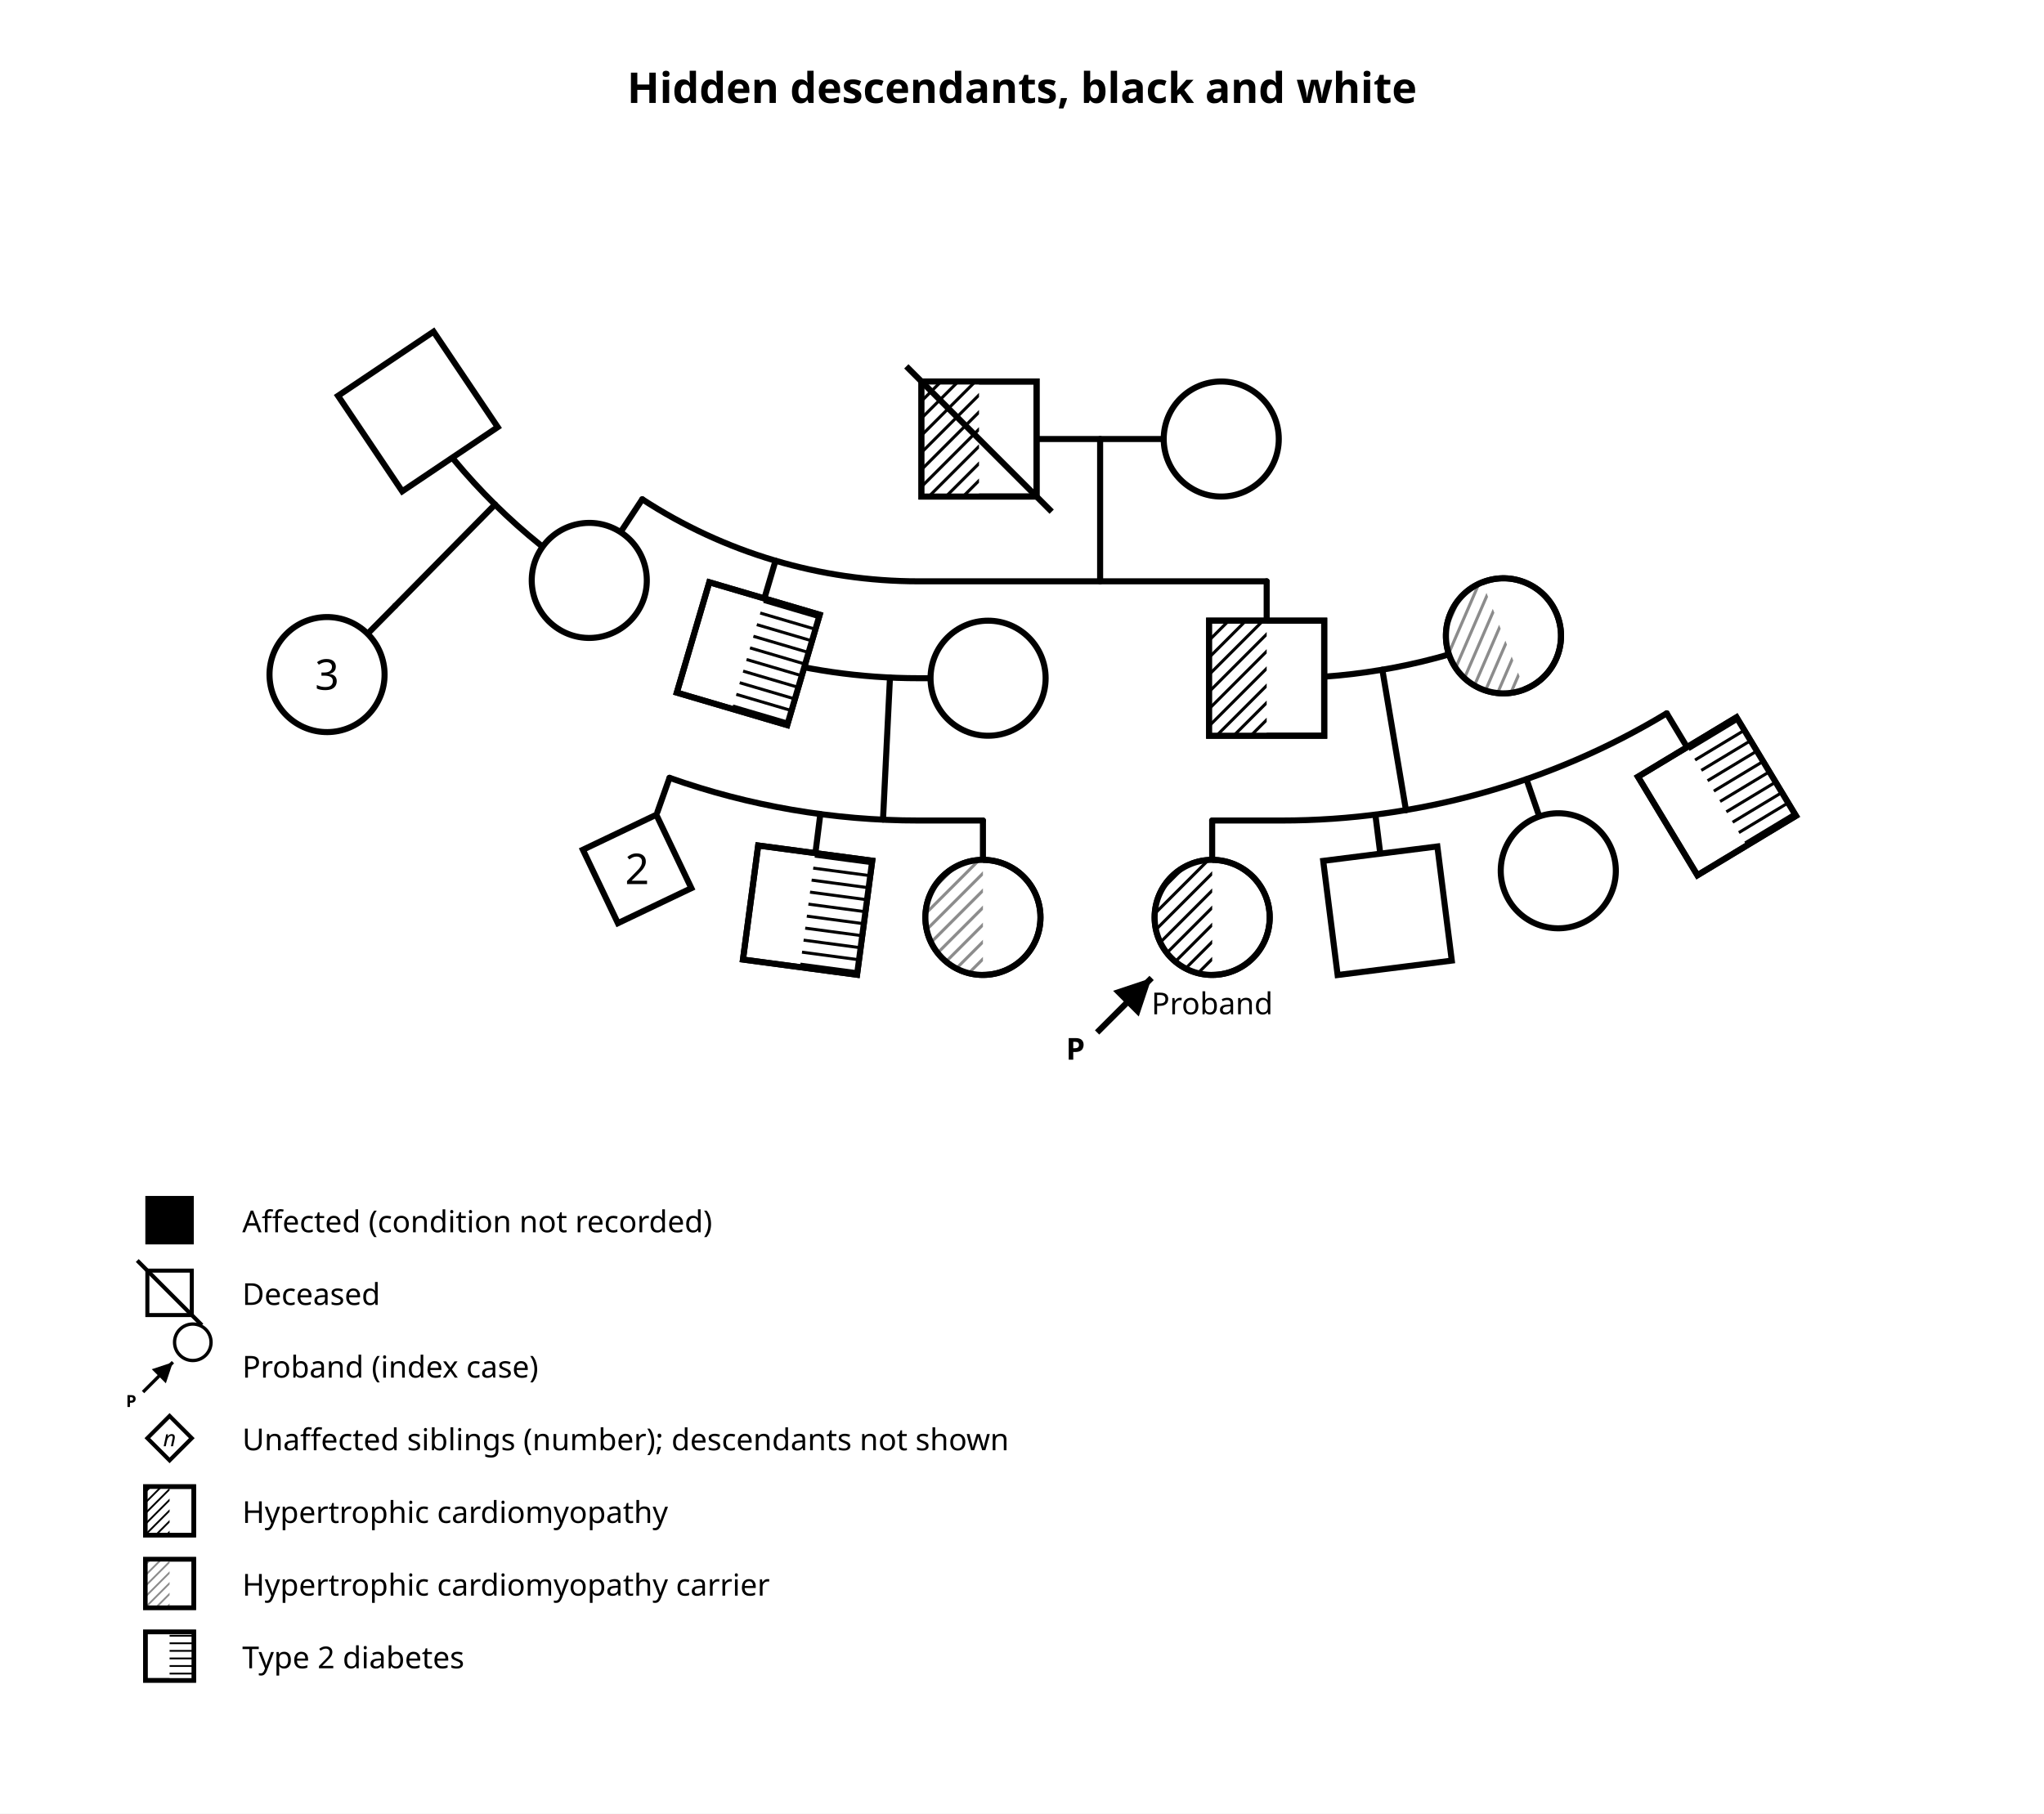
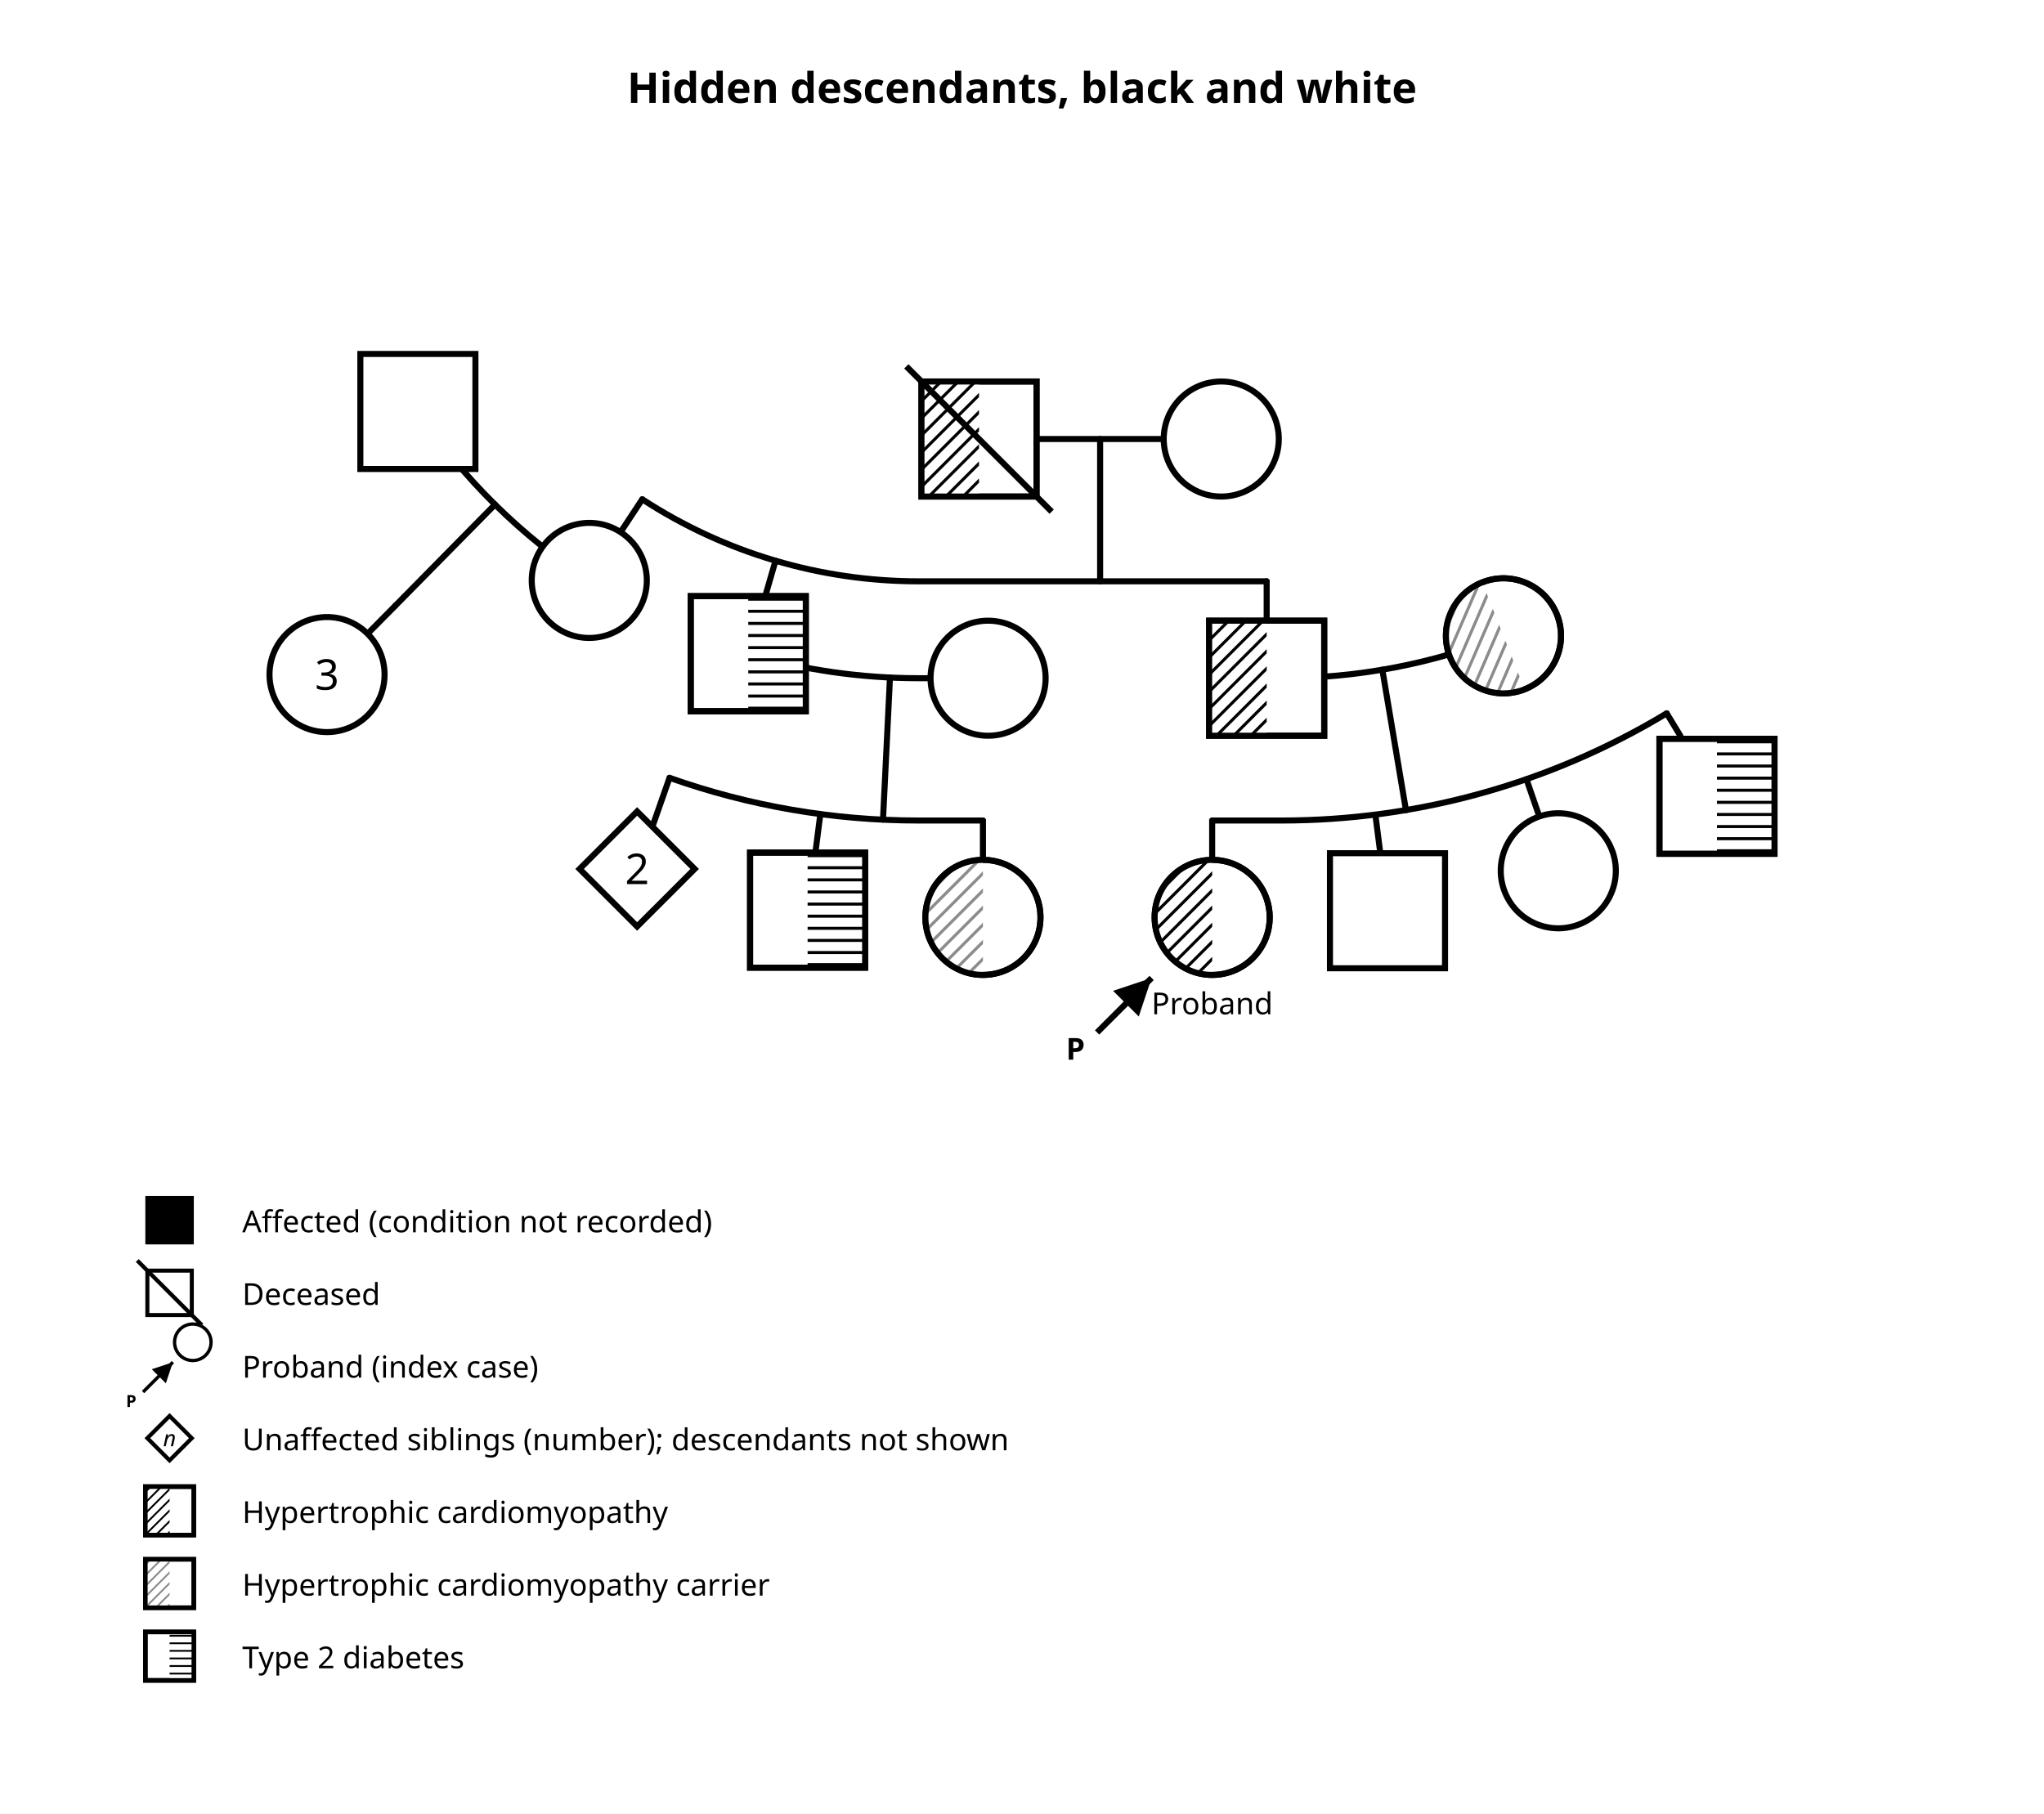
<svg xmlns="http://www.w3.org/2000/svg" width="675" height="599" viewBox="0 0 675 599">
  <defs>
    <marker id="proband-arrowhead" markerWidth="6" markerHeight="6" refX="6" refY="3" orient="auto">
      <path d="M 0 0 L 6 3 L 0 6 Z" fill="black" />
    </marker>
  </defs>
  <rect width="675" height="599" fill="white" />
  <g class="chart-title">
    <text x="337.5" y="34" text-anchor="middle" font-family="sans-serif" font-size="14" font-weight="bold" fill="black" style="user-select:none">Hidden descendants, black and white</text>
  </g>
  <g transform="translate(363.3 25)">
    <path d="M -40 120 L 40 120" fill="none" stroke="black" stroke-width="2" stroke-linecap="round" />
    <line x1="0" y1="120" x2="0" y2="167" fill="none" stroke="black" stroke-width="2" stroke-linecap="round" />
    <path d="M -151.2 139.9 A 167 167 0 0 0 -60 167 L 55 167" fill="none" stroke="black" stroke-width="2" stroke-linecap="round" />
    <line x1="-151.2" y1="139.9" x2="-157.8" y2="149.9" fill="none" stroke="black" stroke-width="2" stroke-linecap="round" />
-     <line x1="-107.2" y1="160.2" x2="-110.6" y2="171.7" fill="none" stroke="black" stroke-width="2" stroke-linecap="round" />
+     <line x1="-107.2" y1="160.2" x2="-110.3" y2="170.9" fill="none" stroke="black" stroke-width="2" stroke-linecap="round" />
    <line x1="55" y1="167" x2="55" y2="179" fill="none" stroke="black" stroke-width="2" stroke-linecap="round" />
    <path d="M 55 199 L 60 199 A 199 199 0 0 0 133.2 185" fill="none" stroke="black" stroke-width="2" stroke-linecap="round" />
    <line x1="93.2" y1="196.2" x2="101" y2="242.6" fill="none" stroke="black" stroke-width="2" stroke-linecap="round" />
    <path d="M 37 246 L 60 246 A 246 246 0 0 0 187.1 210.6" fill="none" stroke="black" stroke-width="2" stroke-linecap="round" />
    <line x1="37" y1="246" x2="37" y2="258" fill="none" stroke="black" stroke-width="2" stroke-linecap="round" />
-     <line x1="90.9" y1="244.1" x2="92.4" y2="256" fill="none" stroke="black" stroke-width="2" stroke-linecap="round" />
+     <line x1="90.9" y1="244.1" x2="92.4" y2="255.8" fill="none" stroke="black" stroke-width="2" stroke-linecap="round" />
    <line x1="140.8" y1="232.4" x2="144.7" y2="243.7" fill="none" stroke="black" stroke-width="2" stroke-linecap="round" />
-     <line x1="187.1" y1="210.6" x2="193.3" y2="220.9" fill="none" stroke="black" stroke-width="2" stroke-linecap="round" />
+     <line x1="187.1" y1="210.6" x2="191.6" y2="218" fill="none" stroke="black" stroke-width="2" stroke-linecap="round" />
    <path d="M -116.2 190.9 A 199 199 0 0 0 -60 199 L -37 199" fill="none" stroke="black" stroke-width="2" stroke-linecap="round" />
    <line x1="-69.4" y1="198.8" x2="-71.7" y2="245.7" fill="none" stroke="black" stroke-width="2" stroke-linecap="round" />
    <path d="M -142.2 231.9 A 246 246 0 0 0 -60 246 L -38.7 246" fill="none" stroke="black" stroke-width="2" stroke-linecap="round" />
-     <line x1="-142.2" y1="231.9" x2="-146.2" y2="243.2" fill="none" stroke="black" stroke-width="2" stroke-linecap="round" />
-     <line x1="-92.4" y1="243.9" x2="-93.9" y2="255.8" fill="none" stroke="black" stroke-width="2" stroke-linecap="round" />
+     <line x1="-142.2" y1="231.9" x2="-147.6" y2="247.3" fill="none" stroke="black" stroke-width="2" stroke-linecap="round" />
+     <line x1="-92.4" y1="243.9" x2="-93.9" y2="255.6" fill="none" stroke="black" stroke-width="2" stroke-linecap="round" />
    <line x1="-38.7" y1="246" x2="-38.7" y2="258" fill="none" stroke="black" stroke-width="2" stroke-linecap="round" />
    <path d="M -225.3 110.9 A 199 199 0 0 0 -168.7 166.7" fill="none" stroke="black" stroke-width="2" stroke-linecap="round" />
    <line x1="-199.8" y1="141.6" x2="-232.8" y2="175.1" fill="none" stroke="black" stroke-width="2" stroke-linecap="round" />
    <line x1="-232.8" y1="175.1" x2="-241.2" y2="183.6" fill="none" stroke="black" stroke-width="2" stroke-linecap="round" />
    <g transform="translate(-40 120) rotate(0)">
      <g transform="translate(-20 -20)">
        <g transform="translate(20 20)" style="user-select:none" />
        <g>
          <g>
            <clipPath id="symbol-clip-0">
              <rect x="1" y="1" width="38" height="38" />
            </clipPath>
            <rect x="1" y="1" width="38" height="38" stroke="black" stroke-width="2" fill="white" />
            <g clip-path="url(#symbol-clip-0)">
              <g>
                <g data-tag-fill="diagonal">
                  <clipPath id="symbol-clip-0-s0">
                    <path d="M 20 20 L 20 60 A 40 40 0 0 1 20 -20 Z" />
                  </clipPath>
                  <path d="M 20 20 L 20 60 A 40 40 0 0 1 20 -20 Z" fill="white" />
                  <path d="M-37.172 40L2.828 0M-31.515 40L8.485 0M-25.858 40L14.142 0M-20.201 40L19.799 0M-14.544 40L25.456 0M-8.887 40L31.113 0M-3.23 40L36.77 0M2.426 40L42.426 0M8.083 40L48.083 0M13.74 40L53.74 0M19.397 40L59.397 0M25.054 40L65.054 0M30.711 40L70.711 0M36.368 40L76.368 0" fill="none" stroke="#000000" stroke-width="1" clip-path="url(#symbol-clip-0-s0)" />
                </g>
              </g>
            </g>
            <rect x="1" y="1" width="38" height="38" stroke="black" stroke-width="2" fill="none" />
          </g>
        </g>
        <line x1="-4" y1="-4" x2="44" y2="44" stroke="black" stroke-width="2" />
      </g>
    </g>
    <g transform="translate(40 120) rotate(0)">
      <g transform="translate(-20 -20)">
        <g transform="translate(20 20)" style="user-select:none" />
        <g>
          <g>
            <circle cx="20" cy="20" r="19" stroke="black" stroke-width="2" fill="white" />
          </g>
        </g>
      </g>
    </g>
    <g transform="translate(55 199) rotate(0)">
      <g transform="translate(-20 -20)">
        <g transform="translate(20 20)" style="user-select:none" />
        <g>
          <g>
            <clipPath id="symbol-clip-2">
              <rect x="1" y="1" width="38" height="38" />
            </clipPath>
            <rect x="1" y="1" width="38" height="38" stroke="black" stroke-width="2" fill="white" />
            <g clip-path="url(#symbol-clip-2)">
              <g>
                <g data-tag-fill="diagonal">
                  <clipPath id="symbol-clip-2-s0">
                    <path d="M 20 20 L 20 60 A 40 40 0 0 1 20 -20 Z" />
                  </clipPath>
                  <path d="M 20 20 L 20 60 A 40 40 0 0 1 20 -20 Z" fill="white" />
                  <path d="M-37.172 40L2.828 0M-31.515 40L8.485 0M-25.858 40L14.142 0M-20.201 40L19.799 0M-14.544 40L25.456 0M-8.887 40L31.113 0M-3.23 40L36.77 0M2.426 40L42.426 0M8.083 40L48.083 0M13.74 40L53.74 0M19.397 40L59.397 0M25.054 40L65.054 0M30.711 40L70.711 0M36.368 40L76.368 0" fill="none" stroke="#000000" stroke-width="1" clip-path="url(#symbol-clip-2-s0)" />
                </g>
              </g>
            </g>
            <rect x="1" y="1" width="38" height="38" stroke="black" stroke-width="2" fill="none" />
          </g>
        </g>
      </g>
    </g>
    <g transform="translate(133.2 185) rotate(-21.6)">
      <g transform="translate(-20 -20)">
        <g transform="translate(20 20)" style="user-select:none" />
        <g>
          <g>
            <clipPath id="symbol-clip-3">
              <circle cx="20" cy="20" r="19" />
            </clipPath>
            <circle cx="20" cy="20" r="19" stroke="black" stroke-width="2" fill="white" />
            <g clip-path="url(#symbol-clip-3)">
              <g data-carrier-sector="hcm">
                <g data-tag-fill="diagonal">
                  <clipPath id="symbol-clip-3-s0">
                    <path d="M 20 20 L 20 60 A 40 40 0 0 1 20 -20 Z" />
                  </clipPath>
                  <path d="M 20 20 L 20 60 A 40 40 0 0 1 20 -20 Z" fill="white" />
                  <path d="M-37.172 40L2.828 0M-31.515 40L8.485 0M-25.858 40L14.142 0M-20.201 40L19.799 0M-14.544 40L25.456 0M-8.887 40L31.113 0M-3.23 40L36.77 0M2.426 40L42.426 0M8.083 40L48.083 0M13.74 40L53.74 0M19.397 40L59.397 0M25.054 40L65.054 0M30.711 40L70.711 0M36.368 40L76.368 0" fill="none" stroke="#8c8c8c" stroke-width="1" clip-path="url(#symbol-clip-3-s0)" />
                </g>
              </g>
            </g>
            <circle cx="20" cy="20" r="19" stroke="black" stroke-width="2" fill="none" />
          </g>
        </g>
      </g>
    </g>
    <g transform="translate(203.7 238) rotate(-31.1)">
      <g transform="translate(-20 -20)">
        <g transform="translate(20 20)" style="user-select:none" />
        <g>
-           <g>
-             <clipPath id="symbol-clip-4">
-               <rect x="1" y="1" width="38" height="38" />
-             </clipPath>
-             <rect x="1" y="1" width="38" height="38" stroke="black" stroke-width="2" fill="white" />
-             <g clip-path="url(#symbol-clip-4)">
-               <g>
-                 <g data-tag-fill="horizontal">
-                   <clipPath id="symbol-clip-4-s0">
-                     <path d="M 20 20 L 20 -20 A 40 40 0 0 1 20 60 Z" />
-                   </clipPath>
-                   <path d="M 20 20 L 20 -20 A 40 40 0 0 1 20 60 Z" fill="white" />
-                   <path d="M0 2H40M0 6H40M0 10H40M0 14H40M0 18H40M0 22H40M0 26H40M0 30H40M0 34H40M0 38H40" fill="none" stroke="#000000" stroke-width="1" clip-path="url(#symbol-clip-4-s0)" />
-                 </g>
-               </g>
-             </g>
-             <rect x="1" y="1" width="38" height="38" stroke="black" stroke-width="2" fill="none" />
+           <g transform="rotate(31.1 20 20)">
+             <g>
+               <clipPath id="symbol-clip-4">
+                 <rect x="1" y="1" width="38" height="38" />
+               </clipPath>
+               <rect x="1" y="1" width="38" height="38" stroke="black" stroke-width="2" fill="white" />
+               <g clip-path="url(#symbol-clip-4)">
+                 <g>
+                   <g data-tag-fill="horizontal">
+                     <clipPath id="symbol-clip-4-s0">
+                       <path d="M 20 20 L 20 -20 A 40 40 0 0 1 20 60 Z" />
+                     </clipPath>
+                     <path d="M 20 20 L 20 -20 A 40 40 0 0 1 20 60 Z" fill="white" />
+                     <path d="M0 2H40M0 6H40M0 10H40M0 14H40M0 18H40M0 22H40M0 26H40M0 30H40M0 34H40M0 38H40" fill="none" stroke="#000000" stroke-width="1" clip-path="url(#symbol-clip-4-s0)" />
+                   </g>
+                 </g>
+               </g>
+               <rect x="1" y="1" width="38" height="38" stroke="black" stroke-width="2" fill="none" />
+             </g>
          </g>
        </g>
      </g>
    </g>
    <g transform="translate(151.3 262.6) rotate(-19.2)">
      <g transform="translate(-20 -20)">
        <g transform="translate(20 20)" style="user-select:none" />
        <g>
          <g>
            <circle cx="20" cy="20" r="19" stroke="black" stroke-width="2" fill="white" />
          </g>
        </g>
      </g>
    </g>
    <g transform="translate(94.9 275.8) rotate(-7.2)">
      <g transform="translate(-20 -20)">
        <g transform="translate(20 20)" style="user-select:none" />
        <g>
-           <g>
-             <rect x="1" y="1" width="38" height="38" stroke="black" stroke-width="2" fill="white" />
+           <g transform="rotate(7.2 20 20)">
+             <g>
+               <rect x="1" y="1" width="38" height="38" stroke="black" stroke-width="2" fill="white" />
+             </g>
          </g>
        </g>
      </g>
    </g>
    <g transform="translate(37 278) rotate(0)">
      <g transform="translate(-20 -20)">
        <g transform="translate(20 20)" style="user-select:none">
          <g data-name-label="true" pointer-events="none">
            <text x="0" y="32" text-anchor="middle" font-family="sans-serif" font-size="10" fill="black">Proband</text>
          </g>
        </g>
        <g>
          <g>
            <clipPath id="symbol-clip-7">
              <circle cx="20" cy="20" r="19" />
            </clipPath>
            <circle cx="20" cy="20" r="19" stroke="black" stroke-width="2" fill="white" />
            <g clip-path="url(#symbol-clip-7)">
              <g>
                <g data-tag-fill="diagonal">
                  <clipPath id="symbol-clip-7-s0">
                    <path d="M 20 20 L 20 60 A 40 40 0 0 1 20 -20 Z" />
                  </clipPath>
                  <path d="M 20 20 L 20 60 A 40 40 0 0 1 20 -20 Z" fill="white" />
                  <path d="M-37.172 40L2.828 0M-31.515 40L8.485 0M-25.858 40L14.142 0M-20.201 40L19.799 0M-14.544 40L25.456 0M-8.887 40L31.113 0M-3.23 40L36.77 0M2.426 40L42.426 0M8.083 40L48.083 0M13.74 40L53.74 0M19.397 40L59.397 0M25.054 40L65.054 0M30.711 40L70.711 0M36.368 40L76.368 0" fill="none" stroke="#000000" stroke-width="1" clip-path="url(#symbol-clip-7-s0)" />
                </g>
              </g>
            </g>
            <circle cx="20" cy="20" r="19" stroke="black" stroke-width="2" fill="none" />
          </g>
        </g>
        <g data-arrow="proband">
          <line x1="-18" y1="58" x2="0" y2="40" stroke="black" stroke-width="2" marker-end="url(#proband-arrowhead)" />
          <rect x="-30" y="58" width="8.5" height="10" fill="white" />
          <text data-proband-letter="true" x="-22" y="67" text-anchor="end" font-family="sans-serif" font-size="10" font-weight="bold" fill="black" style="user-select:none">P</text>
        </g>
      </g>
    </g>
    <g transform="translate(-116.2 190.9) rotate(16.4)">
      <g transform="translate(-20 -20)">
        <g transform="translate(20 20)" style="user-select:none" />
        <g>
-           <g>
-             <clipPath id="symbol-clip-8">
-               <rect x="1" y="1" width="38" height="38" />
-             </clipPath>
-             <rect x="1" y="1" width="38" height="38" stroke="black" stroke-width="2" fill="white" />
-             <g clip-path="url(#symbol-clip-8)">
-               <g>
-                 <g data-tag-fill="horizontal">
-                   <clipPath id="symbol-clip-8-s0">
-                     <path d="M 20 20 L 20 -20 A 40 40 0 0 1 20 60 Z" />
-                   </clipPath>
-                   <path d="M 20 20 L 20 -20 A 40 40 0 0 1 20 60 Z" fill="white" />
-                   <path d="M0 2H40M0 6H40M0 10H40M0 14H40M0 18H40M0 22H40M0 26H40M0 30H40M0 34H40M0 38H40" fill="none" stroke="#000000" stroke-width="1" clip-path="url(#symbol-clip-8-s0)" />
-                 </g>
-               </g>
-             </g>
-             <rect x="1" y="1" width="38" height="38" stroke="black" stroke-width="2" fill="none" />
+           <g transform="rotate(-16.4 20 20)">
+             <g>
+               <clipPath id="symbol-clip-8">
+                 <rect x="1" y="1" width="38" height="38" />
+               </clipPath>
+               <rect x="1" y="1" width="38" height="38" stroke="black" stroke-width="2" fill="white" />
+               <g clip-path="url(#symbol-clip-8)">
+                 <g>
+                   <g data-tag-fill="horizontal">
+                     <clipPath id="symbol-clip-8-s0">
+                       <path d="M 20 20 L 20 -20 A 40 40 0 0 1 20 60 Z" />
+                     </clipPath>
+                     <path d="M 20 20 L 20 -20 A 40 40 0 0 1 20 60 Z" fill="white" />
+                     <path d="M0 2H40M0 6H40M0 10H40M0 14H40M0 18H40M0 22H40M0 26H40M0 30H40M0 34H40M0 38H40" fill="none" stroke="#000000" stroke-width="1" clip-path="url(#symbol-clip-8-s0)" />
+                   </g>
+                 </g>
+               </g>
+               <rect x="1" y="1" width="38" height="38" stroke="black" stroke-width="2" fill="none" />
+             </g>
          </g>
        </g>
      </g>
    </g>
    <g transform="translate(-37 199) rotate(0)">
      <g transform="translate(-20 -20)">
        <g transform="translate(20 20)" style="user-select:none" />
        <g>
          <g>
            <circle cx="20" cy="20" r="19" stroke="black" stroke-width="2" fill="white" />
          </g>
        </g>
      </g>
    </g>
    <g transform="translate(-38.7 278) rotate(0)">
      <g transform="translate(-20 -20)">
        <g transform="translate(20 20)" style="user-select:none" />
        <g>
          <g>
            <clipPath id="symbol-clip-10">
              <circle cx="20" cy="20" r="19" />
            </clipPath>
            <circle cx="20" cy="20" r="19" stroke="black" stroke-width="2" fill="white" />
            <g clip-path="url(#symbol-clip-10)">
              <g data-carrier-sector="hcm">
                <g data-tag-fill="diagonal">
                  <clipPath id="symbol-clip-10-s0">
                    <path d="M 20 20 L 20 60 A 40 40 0 0 1 20 -20 Z" />
                  </clipPath>
                  <path d="M 20 20 L 20 60 A 40 40 0 0 1 20 -20 Z" fill="white" />
                  <path d="M-37.172 40L2.828 0M-31.515 40L8.485 0M-25.858 40L14.142 0M-20.201 40L19.799 0M-14.544 40L25.456 0M-8.887 40L31.113 0M-3.23 40L36.77 0M2.426 40L42.426 0M8.083 40L48.083 0M13.74 40L53.74 0M19.397 40L59.397 0M25.054 40L65.054 0M30.711 40L70.711 0M36.368 40L76.368 0" fill="none" stroke="#8c8c8c" stroke-width="1" clip-path="url(#symbol-clip-10-s0)" />
                </g>
              </g>
            </g>
            <circle cx="20" cy="20" r="19" stroke="black" stroke-width="2" fill="none" />
          </g>
        </g>
      </g>
    </g>
    <g transform="translate(-96.6 275.6) rotate(7.6)">
      <g transform="translate(-20 -20)">
        <g transform="translate(20 20)" style="user-select:none" />
        <g>
-           <g>
-             <clipPath id="symbol-clip-11">
-               <rect x="1" y="1" width="38" height="38" />
-             </clipPath>
-             <rect x="1" y="1" width="38" height="38" stroke="black" stroke-width="2" fill="white" />
-             <g clip-path="url(#symbol-clip-11)">
-               <g>
-                 <g data-tag-fill="horizontal">
-                   <clipPath id="symbol-clip-11-s0">
-                     <path d="M 20 20 L 20 -20 A 40 40 0 0 1 20 60 Z" />
-                   </clipPath>
-                   <path d="M 20 20 L 20 -20 A 40 40 0 0 1 20 60 Z" fill="white" />
-                   <path d="M0 2H40M0 6H40M0 10H40M0 14H40M0 18H40M0 22H40M0 26H40M0 30H40M0 34H40M0 38H40" fill="none" stroke="#000000" stroke-width="1" clip-path="url(#symbol-clip-11-s0)" />
-                 </g>
-               </g>
-             </g>
-             <rect x="1" y="1" width="38" height="38" stroke="black" stroke-width="2" fill="none" />
+           <g transform="rotate(-7.6 20 20)">
+             <g>
+               <clipPath id="symbol-clip-11">
+                 <rect x="1" y="1" width="38" height="38" />
+               </clipPath>
+               <rect x="1" y="1" width="38" height="38" stroke="black" stroke-width="2" fill="white" />
+               <g clip-path="url(#symbol-clip-11)">
+                 <g>
+                   <g data-tag-fill="horizontal">
+                     <clipPath id="symbol-clip-11-s0">
+                       <path d="M 20 20 L 20 -20 A 40 40 0 0 1 20 60 Z" />
+                     </clipPath>
+                     <path d="M 20 20 L 20 -20 A 40 40 0 0 1 20 60 Z" fill="white" />
+                     <path d="M0 2H40M0 6H40M0 10H40M0 14H40M0 18H40M0 22H40M0 26H40M0 30H40M0 34H40M0 38H40" fill="none" stroke="#000000" stroke-width="1" clip-path="url(#symbol-clip-11-s0)" />
+                   </g>
+                 </g>
+               </g>
+               <rect x="1" y="1" width="38" height="38" stroke="black" stroke-width="2" fill="none" />
+             </g>
          </g>
        </g>
      </g>
    </g>
    <g transform="translate(-152.9 262) rotate(19.5)">
      <g transform="translate(-20 -20)">
        <g transform="translate(20 20)" style="user-select:none" />
        <g>
-           <g>
-             <polygon points="20,1 39,20 20,39 1,20" stroke="black" stroke-width="2" fill="white" />
+           <g transform="rotate(-19.5 20 20)">
+             <g>
+               <polygon points="20,1 39,20 20,39 1,20" stroke="black" stroke-width="2" fill="white" />
+             </g>
          </g>
        </g>
        <text data-branch-count="2" x="20" y="25" transform="rotate(-19.5 20 20)" text-anchor="middle" font-family="sans-serif" font-size="14" fill="black" style="user-select:none">2</text>
      </g>
    </g>
    <g transform="translate(-225.3 110.9) rotate(56.1)">
      <g transform="translate(-20 -20)">
        <g transform="translate(20 20)" style="user-select:none" />
        <g>
-           <g>
-             <rect x="1" y="1" width="38" height="38" stroke="black" stroke-width="2" fill="white" />
+           <g transform="rotate(33.9 20 20)">
+             <g>
+               <rect x="1" y="1" width="38" height="38" stroke="black" stroke-width="2" fill="white" />
+             </g>
          </g>
        </g>
      </g>
    </g>
    <g transform="translate(-168.7 166.7) rotate(33.1)">
      <g transform="translate(-20 -20)">
        <g transform="translate(20 20)" style="user-select:none" />
        <g>
          <g>
            <circle cx="20" cy="20" r="19" stroke="black" stroke-width="2" fill="white" />
          </g>
        </g>
      </g>
    </g>
    <g transform="translate(-255.3 197.8) rotate(44.6)">
      <g transform="translate(-20 -20)">
        <g transform="translate(20 20)" style="user-select:none" />
        <g>
          <g>
            <circle cx="20" cy="20" r="19" stroke="black" stroke-width="2" fill="white" />
          </g>
        </g>
        <text data-branch-count="3" x="20" y="25" transform="rotate(-44.6 20 20)" text-anchor="middle" font-family="sans-serif" font-size="14" fill="black" style="user-select:none">3</text>
      </g>
    </g>
    <g class="consanguinity-labels">
</g>
  </g>
  <g class="pedigree-key" transform="translate(0 391)">
    <g transform="translate(56 12) scale(0.667) translate(-14 -14)">
      <svg width="28" height="28" viewBox="-2 -2 28 28">
        <rect x="1" y="1" width="22" height="22" stroke="black" stroke-width="2" fill="black" />
      </svg>
    </g>
    <text x="80" y="16" font-family="sans-serif" font-size="10" fill="black">Affected (condition not recorded)</text>
    <g transform="translate(56 36) scale(0.667) translate(-18 -18)">
      <svg width="36" height="36" viewBox="-6 -6 36 36">
        <rect x="1" y="1" width="22" height="22" stroke="black" stroke-width="2" fill="white" />
        <line x1="-4" y1="-4" x2="28" y2="28" stroke="black" stroke-width="2" />
      </svg>
    </g>
    <text x="80" y="40" font-family="sans-serif" font-size="10" fill="black">Deceased</text>
    <g transform="translate(56 60) scale(0.667) translate(-23 -23)">
      <svg width="46" height="46" viewBox="-30 -2 56 56">
        <defs>
          <marker id="legend-arrowhead" markerWidth="6" markerHeight="6" refX="6" refY="3" orient="auto">
            <polygon points="0 0, 6 3, 0 6" fill="black" />
          </marker>
        </defs>
        <circle cx="12" cy="12" r="11" stroke="black" stroke-width="2" fill="white" />
        <g data-arrow="proband">
          <line x1="-18" y1="42" x2="0" y2="24" stroke="black" stroke-width="2" marker-end="url(#legend-arrowhead)" />
          <rect x="-30" y="42" width="8.5" height="10" fill="white" />
          <text data-proband-letter="true" x="-22" y="51" text-anchor="end" font-family="sans-serif" font-size="10" font-weight="bold" fill="black" style="user-select:none">P</text>
        </g>
      </svg>
    </g>
    <text x="80" y="64" font-family="sans-serif" font-size="10" fill="black">Proband (index case)</text>
    <g transform="translate(56 84) scale(0.667) translate(-14 -14)">
      <svg width="28" height="28" viewBox="-2 -2 28 28">
        <polygon points="12,1 23,12 12,23 1,12" stroke="black" stroke-width="2" fill="white" />
        <text x="12" y="16" text-anchor="middle" font-family="sans-serif" font-size="11" font-style="italic">n</text>
      </svg>
    </g>
    <text x="80" y="88" font-family="sans-serif" font-size="10" fill="black">Unaffected siblings (number); descendants not shown</text>
    <g transform="translate(56 108) scale(1) translate(-14 -14)">
      <svg width="28" height="28" viewBox="0 0 28 28">
        <clipPath id="legend-clip-hcm">
          <rect x="6" y="6" width="16" height="16" />
        </clipPath>
        <rect x="6" y="6" width="16" height="16" fill="white" stroke="black" stroke-width="1.5" />
        <g clip-path="url(#legend-clip-hcm)">
          <g data-tag-fill="diagonal">
            <clipPath id="legend-clip-hcm-fill">
              <path d="M 14 14 L 14 30 A 16 16 0 0 1 14 -2 Z" />
            </clipPath>
            <path d="M 14 14 L 14 30 A 16 16 0 0 1 14 -2 Z" fill="white" />
            <path d="M-8.232 22L7.768 6M-4.697 22L11.303 6M-1.161 22L14.839 6M2.374 22L18.374 6M5.91 22L21.91 6M9.445 22L25.445 6M12.981 22L28.981 6M16.517 22L32.517 6M20.052 22L36.052 6" fill="none" stroke="#000000" stroke-width="0.6" clip-path="url(#legend-clip-hcm-fill)" />
          </g>
        </g>
        <rect x="6" y="6" width="16" height="16" fill="none" stroke="black" stroke-width="1.5" />
      </svg>
    </g>
    <text x="80" y="112" font-family="sans-serif" font-size="10" fill="black">Hypertrophic cardiomyopathy</text>
    <g transform="translate(56 132) scale(1) translate(-14 -14)">
      <svg width="28" height="28" viewBox="0 0 28 28">
        <clipPath id="legend-clip-hcm-carrier">
          <rect x="6" y="6" width="16" height="16" />
        </clipPath>
        <rect x="6" y="6" width="16" height="16" fill="white" stroke="black" stroke-width="1.5" />
        <g clip-path="url(#legend-clip-hcm-carrier)">
          <g data-tag-fill="diagonal">
            <clipPath id="legend-clip-hcm-carrier-fill">
              <path d="M 14 14 L 14 30 A 16 16 0 0 1 14 -2 Z" />
            </clipPath>
            <path d="M 14 14 L 14 30 A 16 16 0 0 1 14 -2 Z" fill="white" />
            <path d="M-8.232 22L7.768 6M-4.697 22L11.303 6M-1.161 22L14.839 6M2.374 22L18.374 6M5.91 22L21.91 6M9.445 22L25.445 6M12.981 22L28.981 6M16.517 22L32.517 6M20.052 22L36.052 6" fill="none" stroke="#8c8c8c" stroke-width="0.6" clip-path="url(#legend-clip-hcm-carrier-fill)" />
          </g>
        </g>
        <rect x="6" y="6" width="16" height="16" fill="none" stroke="black" stroke-width="1.5" />
      </svg>
    </g>
    <text x="80" y="136" font-family="sans-serif" font-size="10" fill="black">Hypertrophic cardiomyopathy carrier</text>
    <g transform="translate(56 156) scale(1) translate(-14 -14)">
      <svg width="28" height="28" viewBox="0 0 28 28">
        <clipPath id="legend-clip-dm">
          <rect x="6" y="6" width="16" height="16" />
        </clipPath>
        <rect x="6" y="6" width="16" height="16" fill="white" stroke="black" stroke-width="1.5" />
        <g clip-path="url(#legend-clip-dm)">
          <g data-tag-fill="horizontal">
            <clipPath id="legend-clip-dm-fill">
              <path d="M 14 14 L 14 -2 A 16 16 0 0 1 14 30 Z" />
            </clipPath>
            <path d="M 14 14 L 14 -2 A 16 16 0 0 1 14 30 Z" fill="white" />
            <path d="M6 7.25H22M6 9.75H22M6 12.25H22M6 14.75H22M6 17.25H22M6 19.75H22" fill="none" stroke="#000000" stroke-width="0.6" clip-path="url(#legend-clip-dm-fill)" />
          </g>
        </g>
        <rect x="6" y="6" width="16" height="16" fill="none" stroke="black" stroke-width="1.5" />
      </svg>
    </g>
    <text x="80" y="160" font-family="sans-serif" font-size="10" fill="black">Type 2 diabetes</text>
  </g>
</svg>
